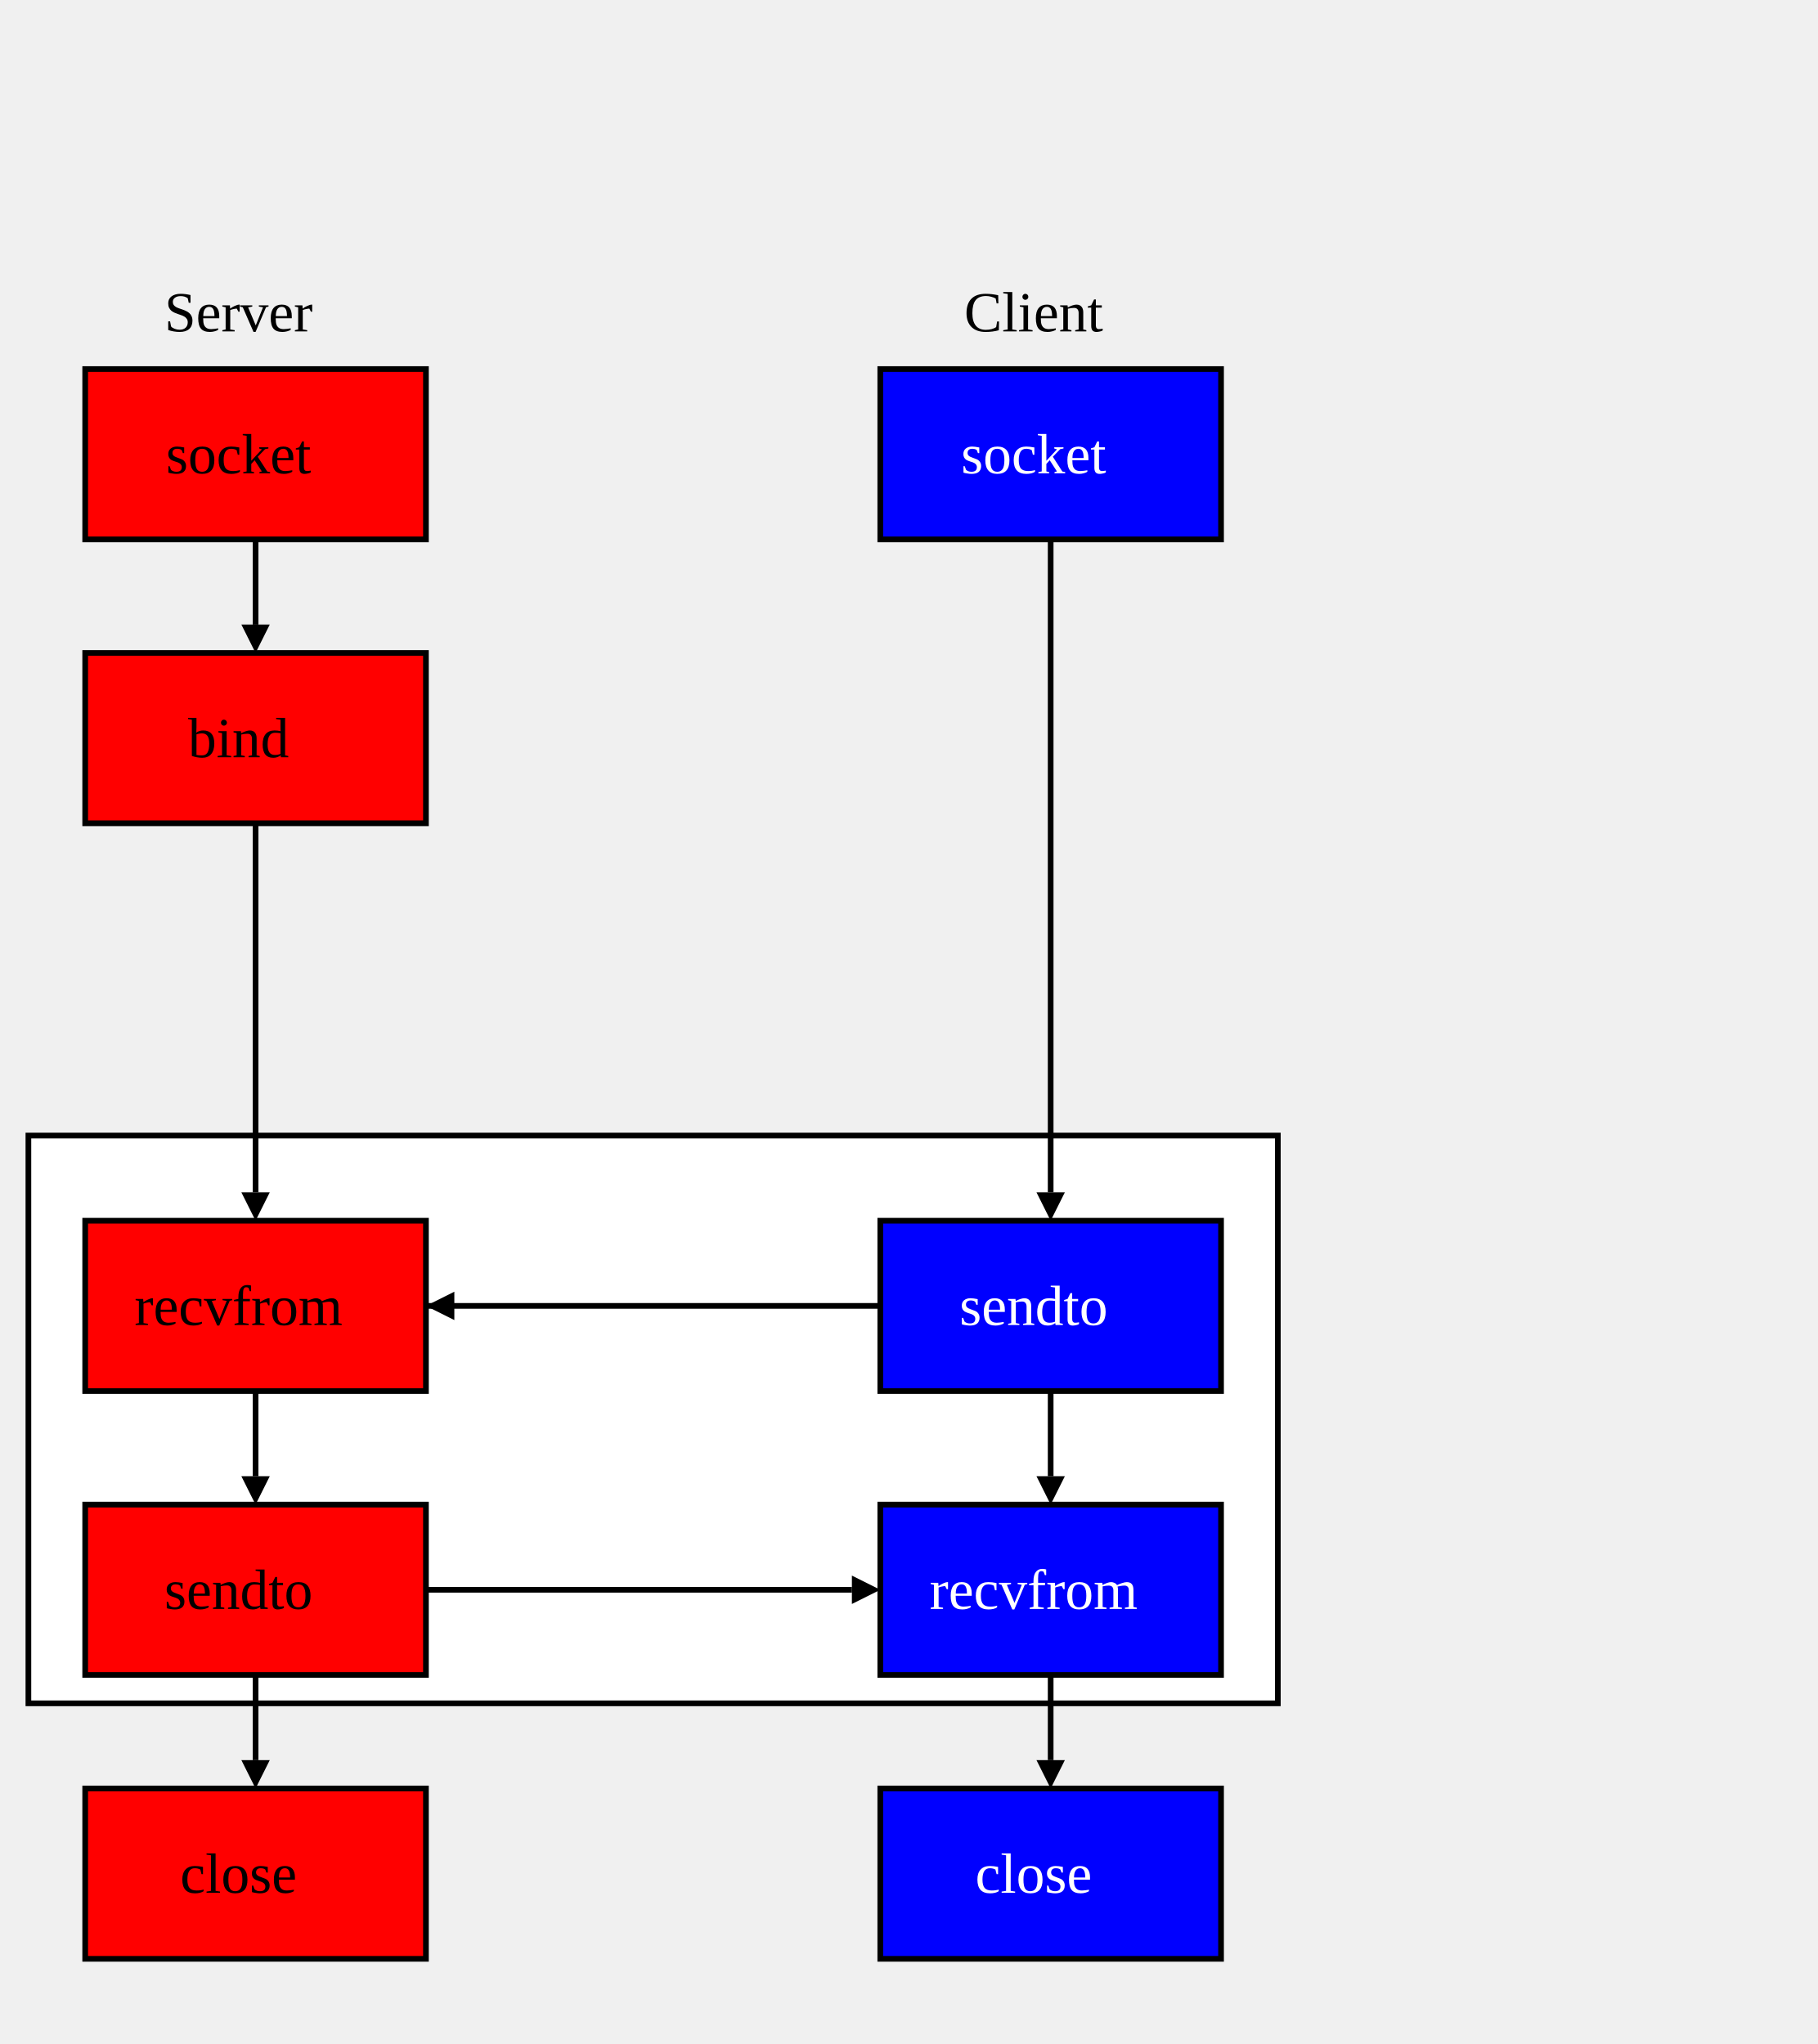
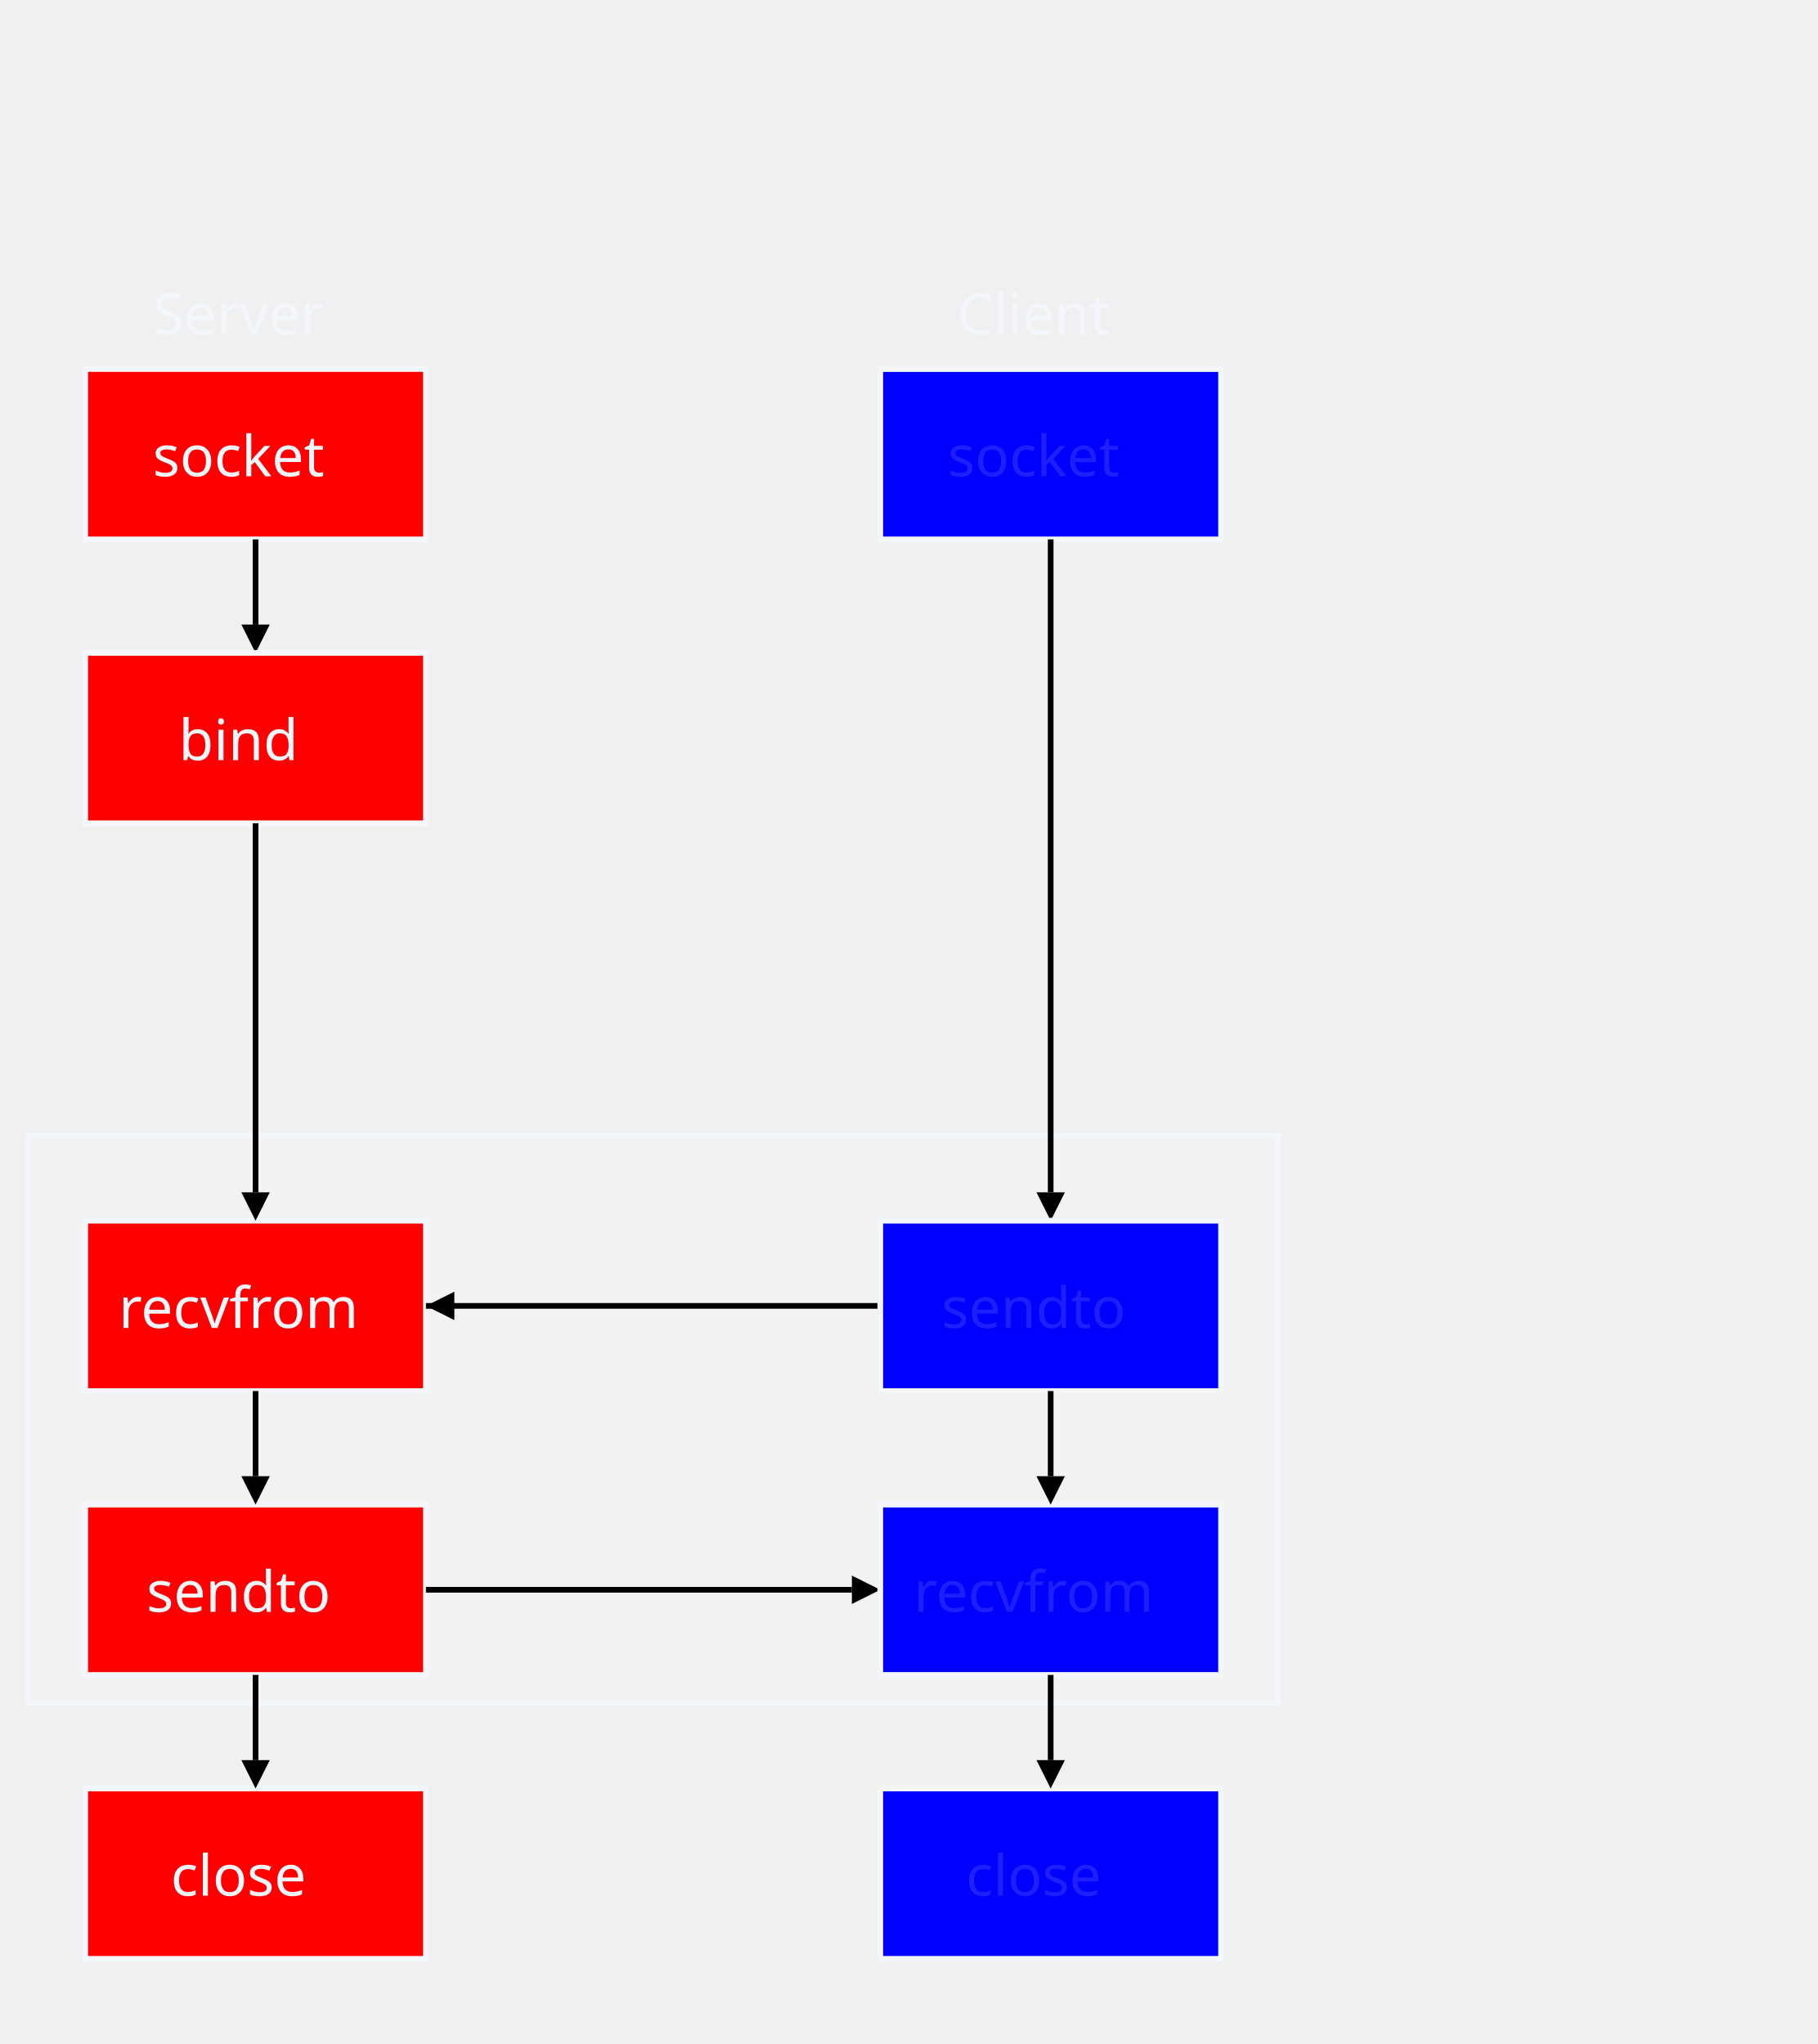
- <svg xmlns="http://www.w3.org/2000/svg" viewBox="0 0 320 360">
+ <svg xmlns="http://www.w3.org/2000/svg" viewBox="0 0 320 360" style="color: var(--text, #f3f6fb);">
  <style>
+   text { fill: currentColor; font-family: sans-serif; }
    .small {
      dominant-baseline: central;
      text-anchor: middle;
      font-size: 10px;
    }
    .small-client {
      dominant-baseline: central;
      text-anchor: middle;
      font-size: 10px;
-       fill: white;
+       fill: rgba(255, 255, 255, 0.12);
    }
    .server {
      fill: red;
-       stroke: black;
+       stroke: currentColor;
    }
    .client {
      fill: blue;
-       stroke: black;
+       stroke: currentColor;
    }
    .trans {
-       fill: white;
-       stroke: black;
+       fill: rgba(255, 255, 255, 0.12);
+       stroke: currentColor;
    }
  </style>
  <defs>
    <marker id="arrowhead" markerWidth="10" markerHeight="10" refX="2.5" refY="0">
      <polygon points="0,0 5,0 2.5,5 0,0" />
    </marker>
    <marker id="arrowhead2" markerWidth="10" markerHeight="10" refX="0" refY="2.5">
      <polygon points="0,0 5,2.5 0,5 0,0" />
    </marker>
    <marker id="arrowhead3" markerWidth="10" markerHeight="10" refX="0" refY="2.5">
      <polygon points="0,2.5 5,0 5,5 0,2.5" />
    </marker>
  </defs>
  <g transform="translate(5,15)">
    <g transform="translate(10,40)">
      <text x="27" y="0" class="small">Server</text>
    </g>
    <g transform="translate(150,40)">
      <text x="27" y="0" class="small">Client</text>
    </g>
    <g transform="translate(0,185)">
      <rect width="220" height="100" class="trans" />
    </g>
    <g transform="translate(10,50)">
      <rect width="60" height="30" class="server" />
      <text x="27" y="15" class="small">socket</text>
    </g>
    <line x1="40" x2="40" y1="80" y2="95" stroke="black" marker-end="url(#arrowhead)" />
    <g transform="translate(10,100)">
      <rect width="60" height="30" class="server" />
      <text x="27" y="15" class="small">bind</text>
    </g>
    <g transform="translate(10,200)">
      <rect width="60" height="30" class="server" />
      <text x="27" y="15" class="small">recvfrom</text>
    </g>
    <line x1="40" x2="40" y1="130" y2="195" stroke="black" marker-end="url(#arrowhead)" />
    <line x1="150" x2="70" y1="215" y2="215" stroke="black" marker-end="url(#arrowhead3)" />
    <g transform="translate(10,250)">
      <rect width="60" height="30" class="server" />
      <text x="27" y="15" class="small">sendto</text>
    </g>
    <line x1="40" x2="40" y1="230" y2="245" stroke="black" marker-end="url(#arrowhead)" />
    <line x1="70" x2="145" y1="265" y2="265" stroke="black" marker-end="url(#arrowhead2)" />
    <g transform="translate(10,300)">
      <rect width="60" height="30" class="server" />
      <text x="27" y="15" class="small">close</text>
    </g>
    <line x1="40" x2="40" y1="280" y2="295" stroke="black" marker-end="url(#arrowhead)" />
    <g transform="translate(150,50)">
      <rect width="60" height="30" class="client" />
      <text x="27" y="15" class="small-client">socket</text>
    </g>
    <line x1="180" x2="180" y1="80" y2="195" stroke="black" marker-end="url(#arrowhead)" />
    <g transform="translate(150,200)">
      <rect width="60" height="30" class="client" />
      <text x="27" y="15" class="small-client">sendto</text>
    </g>
    <g transform="translate(150,250)">
      <rect width="60" height="30" class="client" />
      <text x="27" y="15" class="small-client">recvfrom</text>
    </g>
    <line x1="180" x2="180" y1="230" y2="245" stroke="black" marker-end="url(#arrowhead)" />
    <g transform="translate(150,300)">
      <rect width="60" height="30" class="client" />
      <text x="27" y="15" class="small-client">close</text>
    </g>
    <line x1="180" x2="180" y1="280" y2="295" stroke="black" marker-end="url(#arrowhead)" />
  </g>
</svg>
